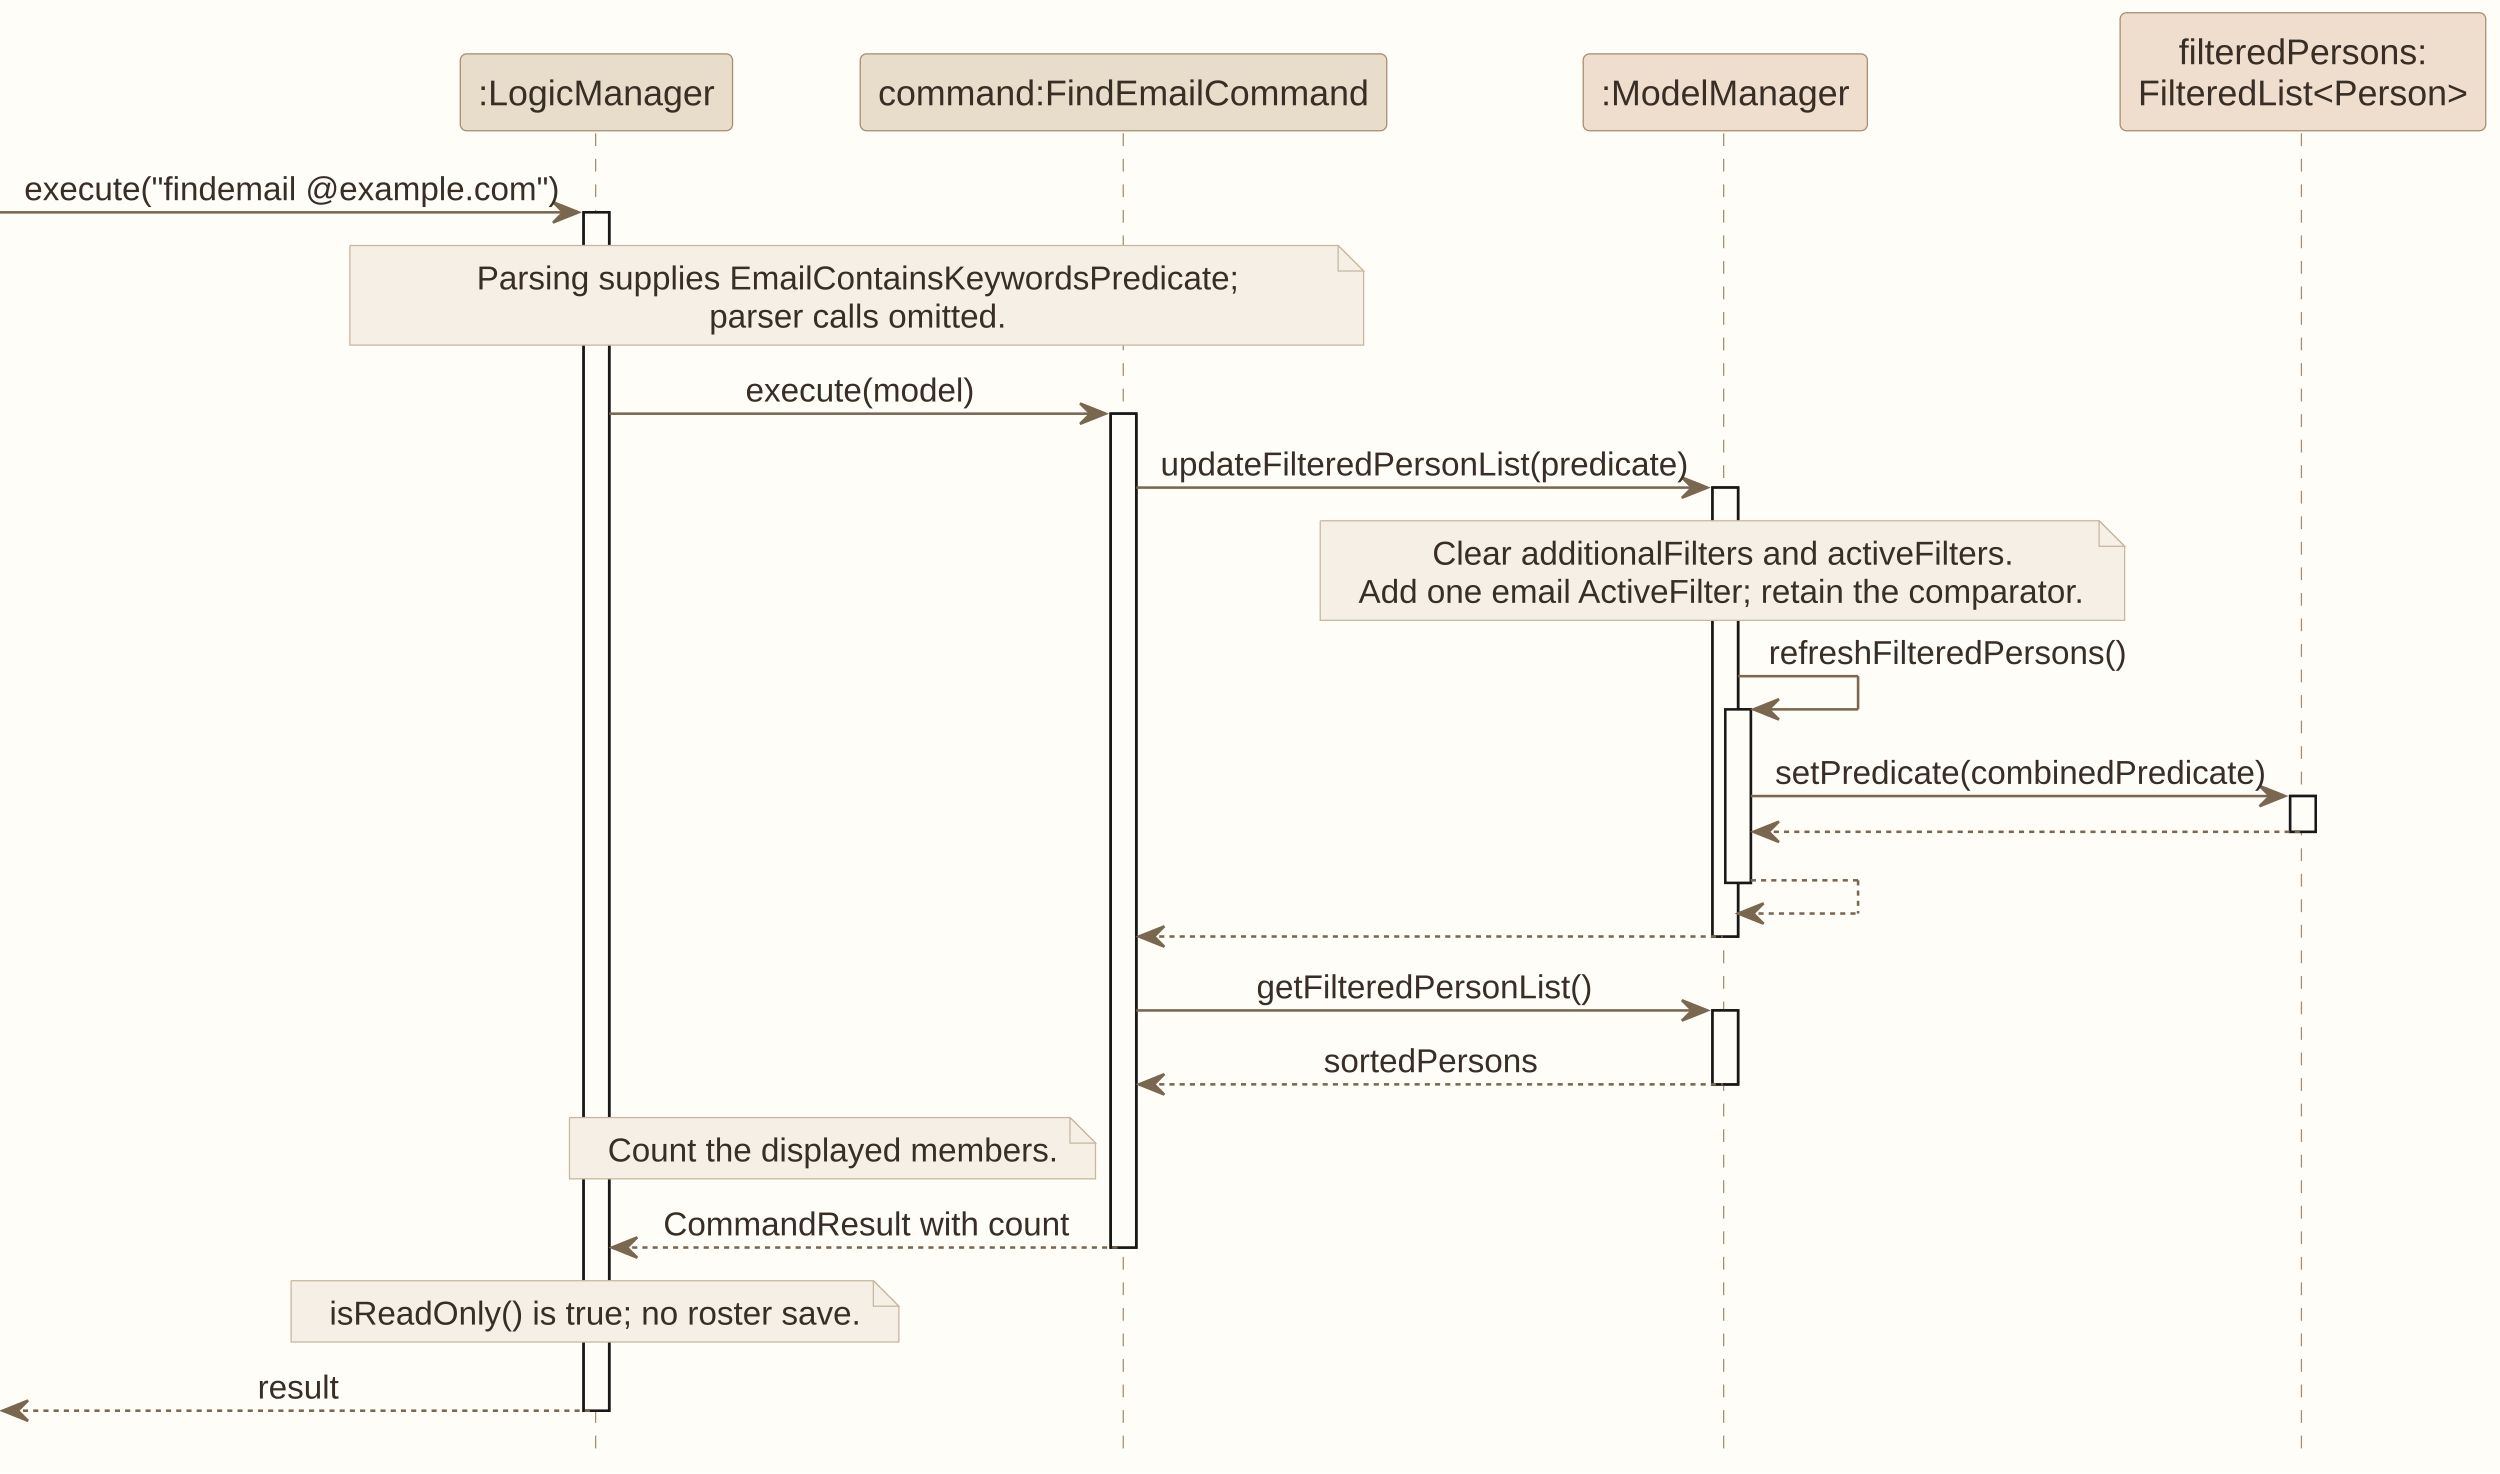
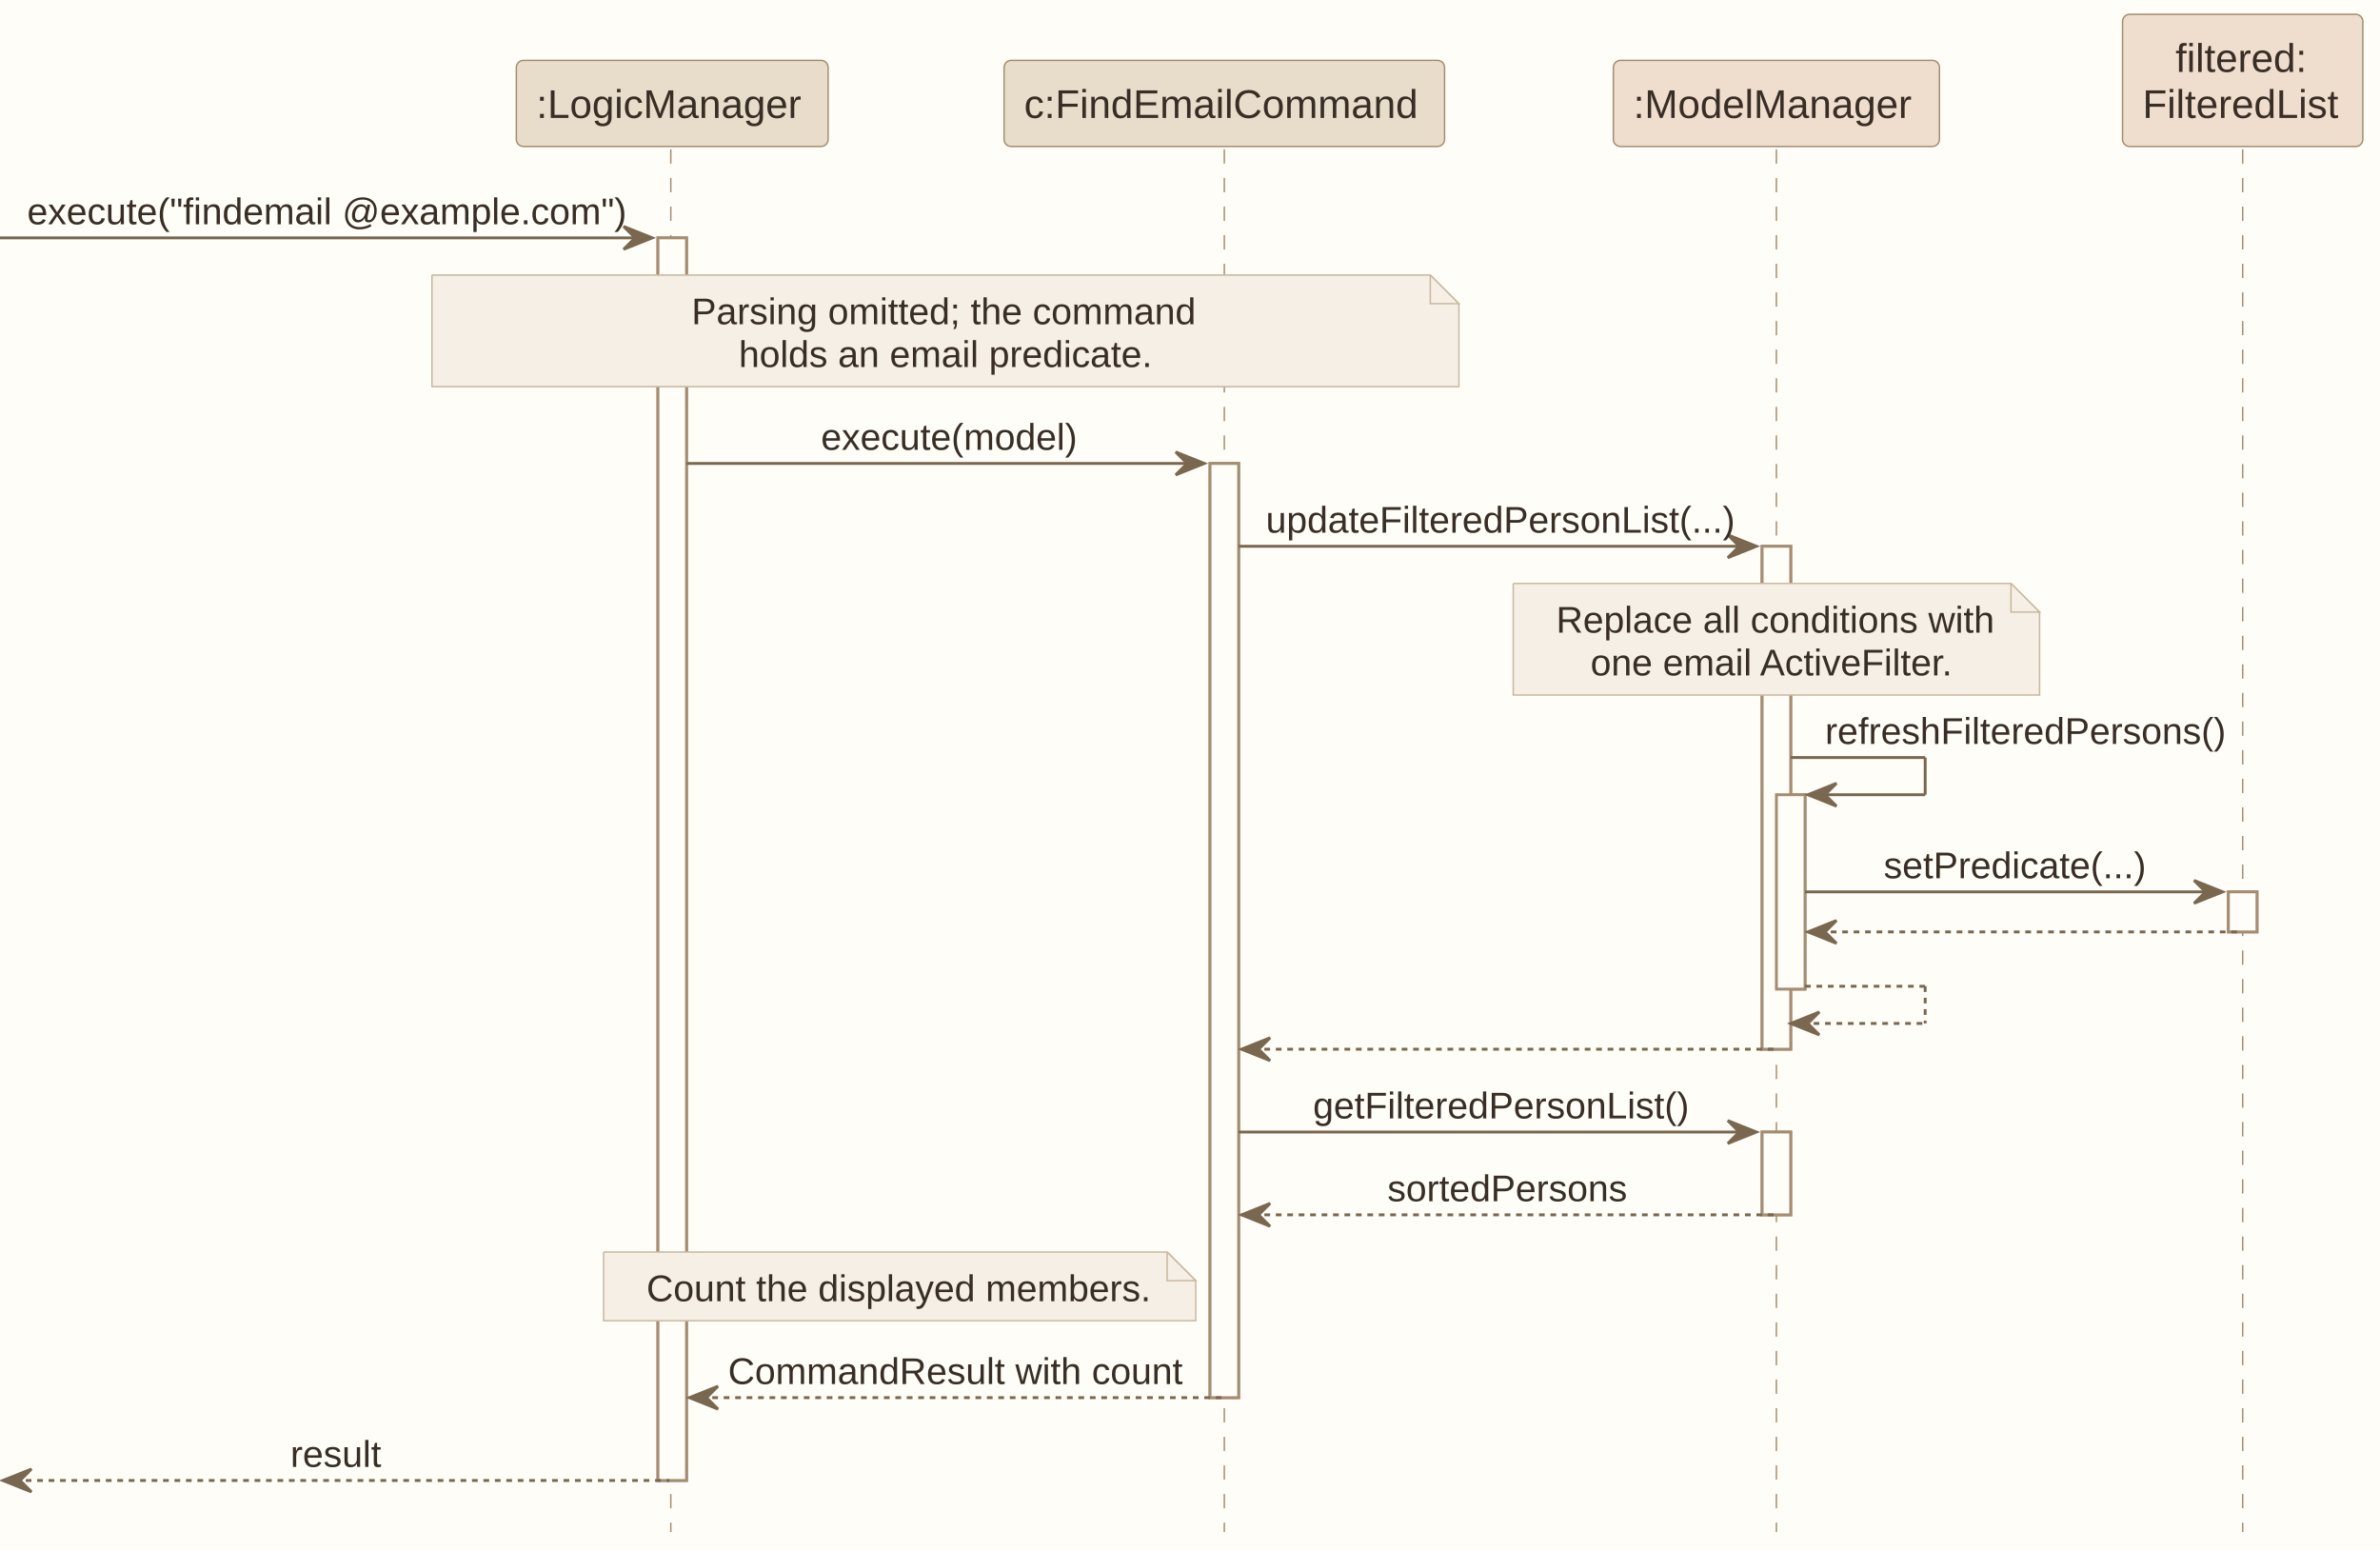
- <svg xmlns="http://www.w3.org/2000/svg" contentStyleType="text/css" data-diagram-type="SEQUENCE" height="577px" preserveAspectRatio="none" style="width:979px;height:577px;background:#FFFDF8;" version="1.1" viewBox="0 0 979 577" width="979px" zoomAndPan="magnify">
+ <svg xmlns="http://www.w3.org/2000/svg" contentStyleType="text/css" height="542px" preserveAspectRatio="none" style="width:832px;height:542px;background:#FFFDF8;" version="1.1" viewBox="0 0 832 542" width="832px" zoomAndPan="magnify">
  <defs />
  <g>
-     <rect fill="#FFFDF8" height="577" style="stroke:none;stroke-width:1;" width="979" x="0" y="0" />
-     <g>
-       <rect fill="#FFFDF8" height="469.282" style="stroke:#181818;stroke-width:1;" width="10" x="228.561" y="83.146" />
-     </g>
-     <g>
-       <rect fill="#FFFDF8" height="326.539" style="stroke:#181818;stroke-width:1;" width="10" x="434.957" y="161.992" />
-     </g>
-     <g>
-       <rect fill="#FFFDF8" height="175.795" style="stroke:#181818;stroke-width:1;" width="10" x="670.625" y="190.941" />
-     </g>
-     <g>
-       <rect fill="#FFFDF8" height="67.949" style="stroke:#181818;stroke-width:1;" width="10" x="675.625" y="277.787" />
-     </g>
-     <g>
-       <rect fill="#FFFDF8" height="28.949" style="stroke:#181818;stroke-width:1;" width="10" x="670.625" y="395.685" />
-     </g>
-     <g>
-       <rect fill="#FFFDF8" height="14" style="stroke:#181818;stroke-width:1;" width="10" x="896.832" y="311.736" />
-     </g>
-     <g class="participant-lifeline" data-entity-uid="part1" data-qualified-name="logic" id="part1-lifeline">
-       <g>
-         <rect fill="#000000" fill-opacity="0" height="518.231" width="8" x="229.561" y="52.197" />
-         <line style="stroke:#A48D71;stroke-width:0.5;stroke-dasharray:5,5;" x1="233.255" x2="233.255" y1="52.197" y2="570.428" />
-       </g>
-     </g>
-     <g class="participant-lifeline" data-entity-uid="part2" data-qualified-name="command" id="part2-lifeline">
-       <g>
-         <rect fill="#000000" fill-opacity="0" height="518.231" width="8" x="435.957" y="52.197" />
-         <line style="stroke:#A48D71;stroke-width:0.5;stroke-dasharray:5,5;" x1="439.868" x2="439.868" y1="52.197" y2="570.428" />
-       </g>
-     </g>
-     <g class="participant-lifeline" data-entity-uid="part3" data-qualified-name="model" id="part3-lifeline">
-       <g>
-         <rect fill="#000000" fill-opacity="0" height="518.231" width="8" x="671.625" y="52.197" />
-         <line style="stroke:#A48D71;stroke-width:0.5;stroke-dasharray:5,5;" x1="674.987" x2="674.987" y1="52.197" y2="570.428" />
-       </g>
-     </g>
-     <g class="participant-lifeline" data-entity-uid="part4" data-qualified-name="view" id="part4-lifeline">
-       <g>
-         <rect fill="#000000" fill-opacity="0" height="518.231" width="8" x="897.832" y="52.197" />
-         <line style="stroke:#A48D71;stroke-width:0.5;stroke-dasharray:5,5;" x1="901.242" x2="901.242" y1="52.197" y2="570.428" />
-       </g>
-     </g>
-     <g class="participant participant-head" data-entity-uid="part1" data-qualified-name="logic" id="part1-head">
-       <rect fill="#E8DDCA" height="30.099" rx="2.5" ry="2.5" style="stroke:#A48D71;stroke-width:0.5;" width="106.613" x="180.255" y="21.099" />
-       <text fill="#382E25" font-family="Arial" font-size="14" lengthAdjust="spacing" textLength="92.613" x="187.255" y="41.23">:LogicManager</text>
-     </g>
-     <g class="participant participant-head" data-entity-uid="part2" data-qualified-name="command" id="part2-head">
-       <rect fill="#E8DDCA" height="30.099" rx="2.5" ry="2.5" style="stroke:#A48D71;stroke-width:0.5;" width="206.179" x="336.868" y="21.099" />
-       <text fill="#382E25" font-family="Arial" font-size="14" lengthAdjust="spacing" textLength="192.179" x="343.868" y="41.23">command:FindEmailCommand</text>
-     </g>
-     <g class="participant participant-head" data-entity-uid="part3" data-qualified-name="model" id="part3-head">
-       <rect fill="#EFDDCE" height="30.099" rx="2.5" ry="2.5" style="stroke:#A48D71;stroke-width:0.5;" width="111.275" x="619.987" y="21.099" />
-       <text fill="#382E25" font-family="Arial" font-size="14" lengthAdjust="spacing" textLength="97.275" x="626.987" y="41.23">:ModelManager</text>
-     </g>
-     <g class="participant participant-head" data-entity-uid="part4" data-qualified-name="view" id="part4-head">
-       <rect fill="#EFDDCE" height="46.197" rx="2.5" ry="2.5" style="stroke:#A48D71;stroke-width:0.5;" width="143.179" x="830.242" y="5" />
-       <text fill="#382E25" font-family="Arial" font-size="14" lengthAdjust="spacing" textLength="97.269" x="853.197" y="25.132">filteredPersons:</text>
-       <text fill="#382E25" font-family="Arial" font-size="14" lengthAdjust="spacing" textLength="129.179" x="837.242" y="41.23">FilteredList&lt;Person&gt;</text>
-     </g>
-     <g>
-       <rect fill="#FFFDF8" height="469.282" style="stroke:#181818;stroke-width:1;" width="10" x="228.561" y="83.146" />
-     </g>
-     <g>
-       <rect fill="#FFFDF8" height="326.539" style="stroke:#181818;stroke-width:1;" width="10" x="434.957" y="161.992" />
-     </g>
-     <g>
-       <rect fill="#FFFDF8" height="175.795" style="stroke:#181818;stroke-width:1;" width="10" x="670.625" y="190.941" />
-     </g>
-     <g>
-       <rect fill="#FFFDF8" height="67.949" style="stroke:#181818;stroke-width:1;" width="10" x="675.625" y="277.787" />
-     </g>
-     <g>
-       <rect fill="#FFFDF8" height="28.949" style="stroke:#181818;stroke-width:1;" width="10" x="670.625" y="395.685" />
-     </g>
-     <g>
-       <rect fill="#FFFDF8" height="14" style="stroke:#181818;stroke-width:1;" width="10" x="896.832" y="311.736" />
-     </g>
-     <g class="message" data-entity-1="part1" data-entity-2="part1" id="msg1">
-       <polygon fill="#796750" points="216.561,79.146,226.561,83.146,216.561,87.146,220.561,83.146" style="stroke:#796750;stroke-width:1;" />
-       <line style="stroke:#796750;stroke-width:1;" x1="0" x2="222.561" y1="83.146" y2="83.146" />
-       <text fill="#382E25" font-family="Arial" font-size="13" lengthAdjust="spacing" textLength="209.561" x="9.5" y="78.391">execute("findemail @example.com")</text>
-     </g>
-     <path d="M137,96.146 L137,135.146 L534,135.146 L534,106.146 L524,96.146 L137,96.146" fill="#F5EFE5" style="stroke:#C7B79F;stroke-width:0.5;" />
-     <path d="M524,96.146 L524,106.146 L534,106.146 L524,96.146" fill="#F5EFE5" style="stroke:#C7B79F;stroke-width:0.5;" />
-     <text fill="#382E25" font-family="Arial" font-size="13" lengthAdjust="spacing" textLength="298.422" x="186.685" y="113.34">Parsing supplies EmailContainsKeywordsPredicate;</text>
-     <text fill="#382E25" font-family="Arial" font-size="13" lengthAdjust="spacing" textLength="116.321" x="277.736" y="128.289">parser calls omitted.</text>
-     <g class="message" data-entity-1="part1" data-entity-2="part2" id="msg2">
-       <polygon fill="#796750" points="422.957,157.992,432.957,161.992,422.957,165.992,426.957,161.992" style="stroke:#796750;stroke-width:1;" />
-       <line style="stroke:#796750;stroke-width:1;" x1="238.561" x2="428.957" y1="161.992" y2="161.992" />
-       <text fill="#382E25" font-family="Arial" font-size="13" lengthAdjust="spacing" textLength="89.597" x="291.961" y="157.237">execute(model)</text>
-     </g>
-     <g class="message" data-entity-1="part2" data-entity-2="part3" id="msg3">
-       <polygon fill="#796750" points="658.625,186.941,668.625,190.941,658.625,194.941,662.625,190.941" style="stroke:#796750;stroke-width:1;" />
-       <line style="stroke:#796750;stroke-width:1;" x1="444.957" x2="664.625" y1="190.941" y2="190.941" />
-       <text fill="#382E25" font-family="Arial" font-size="13" lengthAdjust="spacing" textLength="206.667" x="454.457" y="186.186">updateFilteredPersonList(predicate)</text>
-     </g>
-     <path d="M517,203.941 L517,242.941 L832,242.941 L832,213.941 L822,203.941 L517,203.941" fill="#F5EFE5" style="stroke:#C7B79F;stroke-width:0.5;" />
-     <path d="M822,203.941 L822,213.941 L832,213.941 L822,203.941" fill="#F5EFE5" style="stroke:#C7B79F;stroke-width:0.5;" />
-     <text fill="#382E25" font-family="Arial" font-size="13" lengthAdjust="spacing" textLength="227.595" x="560.907" y="221.135">Clear additionalFilters and activeFilters.</text>
-     <text fill="#382E25" font-family="Arial" font-size="13" lengthAdjust="spacing" textLength="285.41" x="532" y="236.083">Add one email ActiveFilter; retain the comparator.</text>
-     <g class="message" data-entity-1="part3" data-entity-2="part3" id="msg4">
-       <line style="stroke:#796750;stroke-width:1;" x1="680.625" x2="727.625" y1="264.787" y2="264.787" />
-       <line style="stroke:#796750;stroke-width:1;" x1="727.625" x2="727.625" y1="264.787" y2="277.787" />
-       <line style="stroke:#796750;stroke-width:1;" x1="686.625" x2="727.625" y1="277.787" y2="277.787" />
-       <polygon fill="#796750" points="696.625,273.787,686.625,277.787,696.625,281.787,692.625,277.787" style="stroke:#796750;stroke-width:1;" />
-       <text fill="#382E25" font-family="Arial" font-size="13" lengthAdjust="spacing" textLength="140.156" x="692.625" y="260.032">refreshFilteredPersons()</text>
-     </g>
-     <g class="message" data-entity-1="part3" data-entity-2="part4" id="msg5">
-       <polygon fill="#796750" points="884.832,307.736,894.832,311.736,884.832,315.736,888.832,311.736" style="stroke:#796750;stroke-width:1;" />
-       <line style="stroke:#796750;stroke-width:1;" x1="685.625" x2="890.832" y1="311.736" y2="311.736" />
-       <text fill="#382E25" font-family="Arial" font-size="13" lengthAdjust="spacing" textLength="192.207" x="695.125" y="306.981">setPredicate(combinedPredicate)</text>
-     </g>
-     <g class="message" data-entity-1="part4" data-entity-2="part3" id="msg6">
-       <polygon fill="#796750" points="696.625,321.736,686.625,325.736,696.625,329.736,692.625,325.736" style="stroke:#796750;stroke-width:1;" />
-       <line style="stroke:#796750;stroke-width:1;stroke-dasharray:2,2;" x1="690.625" x2="900.832" y1="325.736" y2="325.736" />
-     </g>
-     <g class="message" data-entity-1="part3" data-entity-2="part3" id="msg7">
-       <line style="stroke:#796750;stroke-width:1;stroke-dasharray:2,2;" x1="685.625" x2="727.625" y1="344.736" y2="344.736" />
-       <line style="stroke:#796750;stroke-width:1;stroke-dasharray:2,2;" x1="727.625" x2="727.625" y1="344.736" y2="357.736" />
-       <line style="stroke:#796750;stroke-width:1;stroke-dasharray:2,2;" x1="680.625" x2="727.625" y1="357.736" y2="357.736" />
-       <polygon fill="#796750" points="690.625,353.736,680.625,357.736,690.625,361.736,686.625,357.736" style="stroke:#796750;stroke-width:1;" />
-     </g>
-     <g class="message" data-entity-1="part3" data-entity-2="part2" id="msg8">
-       <polygon fill="#796750" points="455.957,362.736,445.957,366.736,455.957,370.736,451.957,366.736" style="stroke:#796750;stroke-width:1;" />
-       <line style="stroke:#796750;stroke-width:1;stroke-dasharray:2,2;" x1="449.957" x2="674.625" y1="366.736" y2="366.736" />
-     </g>
-     <g class="message" data-entity-1="part2" data-entity-2="part3" id="msg9">
-       <polygon fill="#796750" points="658.625,391.685,668.625,395.685,658.625,399.685,662.625,395.685" style="stroke:#796750;stroke-width:1;" />
-       <line style="stroke:#796750;stroke-width:1;" x1="444.957" x2="664.625" y1="395.685" y2="395.685" />
-       <text fill="#382E25" font-family="Arial" font-size="13" lengthAdjust="spacing" textLength="131.498" x="492.042" y="390.93">getFilteredPersonList()</text>
-     </g>
-     <g class="message" data-entity-1="part3" data-entity-2="part2" id="msg10">
-       <polygon fill="#796750" points="455.957,420.633,445.957,424.633,455.957,428.633,451.957,424.633" style="stroke:#796750;stroke-width:1;" />
-       <line style="stroke:#796750;stroke-width:1;stroke-dasharray:2,2;" x1="449.957" x2="674.625" y1="424.633" y2="424.633" />
-       <text fill="#382E25" font-family="Arial" font-size="13" lengthAdjust="spacing" textLength="83.821" x="518.381" y="419.878">sortedPersons</text>
-     </g>
-     <path d="M223,437.633 L223,461.633 L429,461.633 L429,447.633 L419,437.633 L223,437.633" fill="#F5EFE5" style="stroke:#C7B79F;stroke-width:0.5;" />
-     <path d="M419,437.633 L419,447.633 L429,447.633 L419,437.633" fill="#F5EFE5" style="stroke:#C7B79F;stroke-width:0.5;" />
-     <text fill="#382E25" font-family="Arial" font-size="13" lengthAdjust="spacing" textLength="176.312" x="238" y="454.827">Count the displayed members.</text>
-     <g class="message" data-entity-1="part2" data-entity-2="part1" id="msg11">
-       <polygon fill="#796750" points="249.561,484.531,239.561,488.531,249.561,492.531,245.561,488.531" style="stroke:#796750;stroke-width:1;" />
-       <line style="stroke:#796750;stroke-width:1;stroke-dasharray:2,2;" x1="243.561" x2="438.957" y1="488.531" y2="488.531" />
-       <text fill="#382E25" font-family="Arial" font-size="13" lengthAdjust="spacing" textLength="158.958" x="259.781" y="483.776">CommandResult with count</text>
-     </g>
-     <path d="M114,501.531 L114,525.531 L352,525.531 L352,511.531 L342,501.531 L114,501.531" fill="#F5EFE5" style="stroke:#C7B79F;stroke-width:0.5;" />
-     <path d="M342,501.531 L342,511.531 L352,511.531 L342,501.531" fill="#F5EFE5" style="stroke:#C7B79F;stroke-width:0.5;" />
-     <text fill="#382E25" font-family="Arial" font-size="13" lengthAdjust="spacing" textLength="208.076" x="129" y="518.725">isReadOnly() is true; no roster save.</text>
-     <g class="message" data-entity-1="part1" data-entity-2="part1" id="msg12">
-       <polygon fill="#796750" points="11,548.428,1,552.428,11,556.428,7,552.428" style="stroke:#796750;stroke-width:1;" />
-       <line style="stroke:#796750;stroke-width:1;stroke-dasharray:2,2;" x1="5" x2="232.561" y1="552.428" y2="552.428" />
-       <text fill="#382E25" font-family="Arial" font-size="13" lengthAdjust="spacing" textLength="31.789" x="100.886" y="547.673">result</text>
-     </g>
+     <rect fill="#FFFDF8" height="542" style="stroke:none;stroke-width:1.0;" width="832" x="0" y="0" />
+     <rect fill="#FFFDF8" height="434.334" style="stroke:#A48D71;stroke-width:1.0;" width="10" x="230" y="83.146" />
+     <rect fill="#FFFDF8" height="326.539" style="stroke:#A48D71;stroke-width:1.0;" width="10" x="423" y="161.992" />
+     <rect fill="#FFFDF8" height="175.795" style="stroke:#A48D71;stroke-width:1.0;" width="10" x="616" y="190.941" />
+     <rect fill="#FFFDF8" height="67.949" style="stroke:#A48D71;stroke-width:1.0;" width="10" x="621" y="277.787" />
+     <rect fill="#FFFDF8" height="28.949" style="stroke:#A48D71;stroke-width:1.0;" width="10" x="616" y="395.685" />
+     <rect fill="#FFFDF8" height="14" style="stroke:#A48D71;stroke-width:1.0;" width="10" x="779" y="311.736" />
+     <line style="stroke:#A48D71;stroke-width:0.5;stroke-dasharray:5.0,5.0;" x1="234.5" x2="234.5" y1="52.197" y2="535.48" />
+     <line style="stroke:#A48D71;stroke-width:0.5;stroke-dasharray:5.0,5.0;" x1="428" x2="428" y1="52.197" y2="535.48" />
+     <line style="stroke:#A48D71;stroke-width:0.5;stroke-dasharray:5.0,5.0;" x1="621" x2="621" y1="52.197" y2="535.48" />
+     <line style="stroke:#A48D71;stroke-width:0.5;stroke-dasharray:5.0,5.0;" x1="784" x2="784" y1="52.197" y2="535.48" />
+     <rect fill="#E8DDCA" height="30.099" rx="2.5" ry="2.5" style="stroke:#A48D71;stroke-width:0.5;" width="109" x="180.5" y="21.099" />
+     <text fill="#382E25" font-family="Arial" font-size="14" lengthAdjust="spacing" textLength="95" x="187.5" y="41.23">:LogicManager</text>
+     <rect fill="#E8DDCA" height="30.099" rx="2.5" ry="2.5" style="stroke:#A48D71;stroke-width:0.5;" width="154" x="351" y="21.099" />
+     <text fill="#382E25" font-family="Arial" font-size="14" lengthAdjust="spacing" textLength="140" x="358" y="41.23">c:FindEmailCommand</text>
+     <rect fill="#EFDDCE" height="30.099" rx="2.5" ry="2.5" style="stroke:#A48D71;stroke-width:0.5;" width="114" x="564" y="21.099" />
+     <text fill="#382E25" font-family="Arial" font-size="14" lengthAdjust="spacing" textLength="100" x="571" y="41.23">:ModelManager</text>
+     <rect fill="#EFDDCE" height="46.197" rx="2.5" ry="2.5" style="stroke:#A48D71;stroke-width:0.5;" width="84" x="742" y="5" />
+     <text fill="#382E25" font-family="Arial" font-size="14" lengthAdjust="spacing" textLength="47" x="760.5" y="25.132">filtered:</text>
+     <text fill="#382E25" font-family="Arial" font-size="14" lengthAdjust="spacing" textLength="70" x="749" y="41.23">FilteredList</text>
+     <rect fill="#FFFDF8" height="434.334" style="stroke:#A48D71;stroke-width:1.0;" width="10" x="230" y="83.146" />
+     <rect fill="#FFFDF8" height="326.539" style="stroke:#A48D71;stroke-width:1.0;" width="10" x="423" y="161.992" />
+     <rect fill="#FFFDF8" height="175.795" style="stroke:#A48D71;stroke-width:1.0;" width="10" x="616" y="190.941" />
+     <rect fill="#FFFDF8" height="67.949" style="stroke:#A48D71;stroke-width:1.0;" width="10" x="621" y="277.787" />
+     <rect fill="#FFFDF8" height="28.949" style="stroke:#A48D71;stroke-width:1.0;" width="10" x="616" y="395.685" />
+     <rect fill="#FFFDF8" height="14" style="stroke:#A48D71;stroke-width:1.0;" width="10" x="779" y="311.736" />
+     <polygon fill="#796750" points="218,79.146,228,83.146,218,87.146,222,83.146" style="stroke:#796750;stroke-width:1.0;" />
+     <line style="stroke:#796750;stroke-width:1.0;" x1="0" x2="224" y1="83.146" y2="83.146" />
+     <text fill="#382E25" font-family="Arial" font-size="13" lengthAdjust="spacing" textLength="211" x="9.5" y="78.391">execute("findemail @example.com")</text>
+     <path d="M151,96.146 L151,135.146 L510,135.146 L510,106.146 L500,96.146 L151,96.146 " fill="#F5EFE5" style="stroke:#C7B79F;stroke-width:0.5;" />
+     <path d="M500,96.146 L500,106.146 L510,106.146 L500,96.146 " fill="#F5EFE5" style="stroke:#C7B79F;stroke-width:0.5;" />
+     <text fill="#382E25" font-family="Arial" font-size="13" lengthAdjust="spacing" textLength="178" x="241.75" y="113.34">Parsing omitted; the command</text>
+     <text fill="#382E25" font-family="Arial" font-size="13" lengthAdjust="spacing" textLength="145" x="258.25" y="128.289">holds an email predicate.</text>
+     <polygon fill="#796750" points="411,157.992,421,161.992,411,165.992,415,161.992" style="stroke:#796750;stroke-width:1.0;" />
+     <line style="stroke:#796750;stroke-width:1.0;" x1="240" x2="417" y1="161.992" y2="161.992" />
+     <text fill="#382E25" font-family="Arial" font-size="13" lengthAdjust="spacing" textLength="89" x="287" y="157.237">execute(model)</text>
+     <polygon fill="#796750" points="604,186.941,614,190.941,604,194.941,608,190.941" style="stroke:#796750;stroke-width:1.0;" />
+     <line style="stroke:#796750;stroke-width:1.0;" x1="433" x2="610" y1="190.941" y2="190.941" />
+     <text fill="#382E25" font-family="Arial" font-size="13" lengthAdjust="spacing" textLength="164" x="442.5" y="186.186">updateFilteredPersonList(...)</text>
+     <path d="M529,203.941 L529,242.941 L713,242.941 L713,213.941 L703,203.941 L529,203.941 " fill="#F5EFE5" style="stroke:#C7B79F;stroke-width:0.5;" />
+     <path d="M703,203.941 L703,213.941 L713,213.941 L703,203.941 " fill="#F5EFE5" style="stroke:#C7B79F;stroke-width:0.5;" />
+     <text fill="#382E25" font-family="Arial" font-size="13" lengthAdjust="spacing" textLength="154" x="544" y="221.135">Replace all conditions with</text>
+     <text fill="#382E25" font-family="Arial" font-size="13" lengthAdjust="spacing" textLength="130" x="556" y="236.083">one email ActiveFilter.</text>
+     <line style="stroke:#796750;stroke-width:1.0;" x1="626" x2="673" y1="264.787" y2="264.787" />
+     <line style="stroke:#796750;stroke-width:1.0;" x1="673" x2="673" y1="264.787" y2="277.787" />
+     <line style="stroke:#796750;stroke-width:1.0;" x1="632" x2="673" y1="277.787" y2="277.787" />
+     <polygon fill="#796750" points="642,273.787,632,277.787,642,281.787,638,277.787" style="stroke:#796750;stroke-width:1.0;" />
+     <text fill="#382E25" font-family="Arial" font-size="13" lengthAdjust="spacing" textLength="139" x="638" y="260.032">refreshFilteredPersons()</text>
+     <polygon fill="#796750" points="767,307.736,777,311.736,767,315.736,771,311.736" style="stroke:#796750;stroke-width:1.0;" />
+     <line style="stroke:#796750;stroke-width:1.0;" x1="631" x2="773" y1="311.736" y2="311.736" />
+     <text fill="#382E25" font-family="Arial" font-size="13" lengthAdjust="spacing" textLength="93" x="658.5" y="306.981">setPredicate(...)</text>
+     <polygon fill="#796750" points="642,321.736,632,325.736,642,329.736,638,325.736" style="stroke:#796750;stroke-width:1.0;" />
+     <line style="stroke:#796750;stroke-width:1.0;stroke-dasharray:2.0,2.0;" x1="636" x2="783" y1="325.736" y2="325.736" />
+     <line style="stroke:#796750;stroke-width:1.0;stroke-dasharray:2.0,2.0;" x1="631" x2="673" y1="344.736" y2="344.736" />
+     <line style="stroke:#796750;stroke-width:1.0;stroke-dasharray:2.0,2.0;" x1="673" x2="673" y1="344.736" y2="357.736" />
+     <line style="stroke:#796750;stroke-width:1.0;stroke-dasharray:2.0,2.0;" x1="626" x2="673" y1="357.736" y2="357.736" />
+     <polygon fill="#796750" points="636,353.736,626,357.736,636,361.736,632,357.736" style="stroke:#796750;stroke-width:1.0;" />
+     <polygon fill="#796750" points="444,362.736,434,366.736,444,370.736,440,366.736" style="stroke:#796750;stroke-width:1.0;" />
+     <line style="stroke:#796750;stroke-width:1.0;stroke-dasharray:2.0,2.0;" x1="438" x2="620" y1="366.736" y2="366.736" />
+     <polygon fill="#796750" points="604,391.685,614,395.685,604,399.685,608,395.685" style="stroke:#796750;stroke-width:1.0;" />
+     <line style="stroke:#796750;stroke-width:1.0;" x1="433" x2="610" y1="395.685" y2="395.685" />
+     <text fill="#382E25" font-family="Arial" font-size="13" lengthAdjust="spacing" textLength="131" x="459" y="390.93">getFilteredPersonList()</text>
+     <polygon fill="#796750" points="444,420.633,434,424.633,444,428.633,440,424.633" style="stroke:#796750;stroke-width:1.0;" />
+     <line style="stroke:#796750;stroke-width:1.0;stroke-dasharray:2.0,2.0;" x1="438" x2="620" y1="424.633" y2="424.633" />
+     <text fill="#382E25" font-family="Arial" font-size="13" lengthAdjust="spacing" textLength="84" x="485" y="419.878">sortedPersons</text>
+     <path d="M211,437.633 L211,461.633 L418,461.633 L418,447.633 L408,437.633 L211,437.633 " fill="#F5EFE5" style="stroke:#C7B79F;stroke-width:0.5;" />
+     <path d="M408,437.633 L408,447.633 L418,447.633 L408,437.633 " fill="#F5EFE5" style="stroke:#C7B79F;stroke-width:0.5;" />
+     <text fill="#382E25" font-family="Arial" font-size="13" lengthAdjust="spacing" textLength="177" x="226" y="454.827">Count the displayed members.</text>
+     <polygon fill="#796750" points="251,484.531,241,488.531,251,492.531,247,488.531" style="stroke:#796750;stroke-width:1.0;" />
+     <line style="stroke:#796750;stroke-width:1.0;stroke-dasharray:2.0,2.0;" x1="245" x2="427" y1="488.531" y2="488.531" />
+     <text fill="#382E25" font-family="Arial" font-size="13" lengthAdjust="spacing" textLength="159" x="254.5" y="483.776">CommandResult with count</text>
+     <polygon fill="#796750" points="11,513.48,1,517.48,11,521.48,7,517.48" style="stroke:#796750;stroke-width:1.0;" />
+     <line style="stroke:#796750;stroke-width:1.0;stroke-dasharray:2.0,2.0;" x1="5" x2="234" y1="517.48" y2="517.48" />
+     <text fill="#382E25" font-family="Arial" font-size="13" lengthAdjust="spacing" textLength="32" x="101.5" y="512.725">result</text>
  </g>
</svg>
